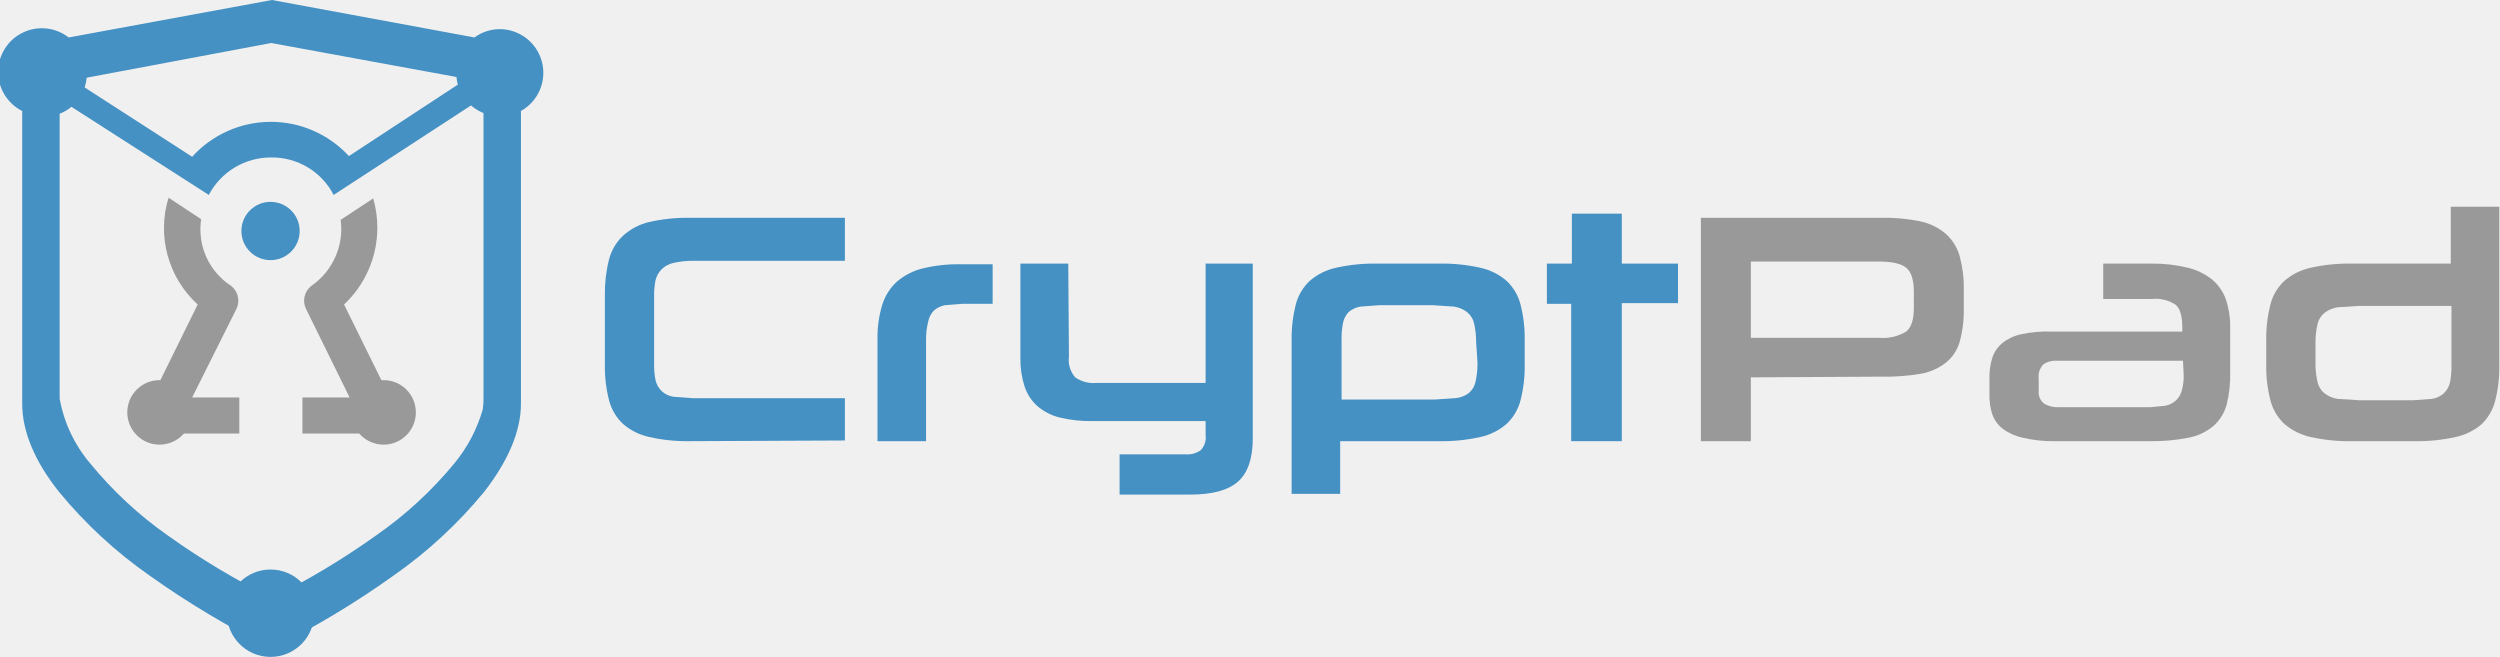
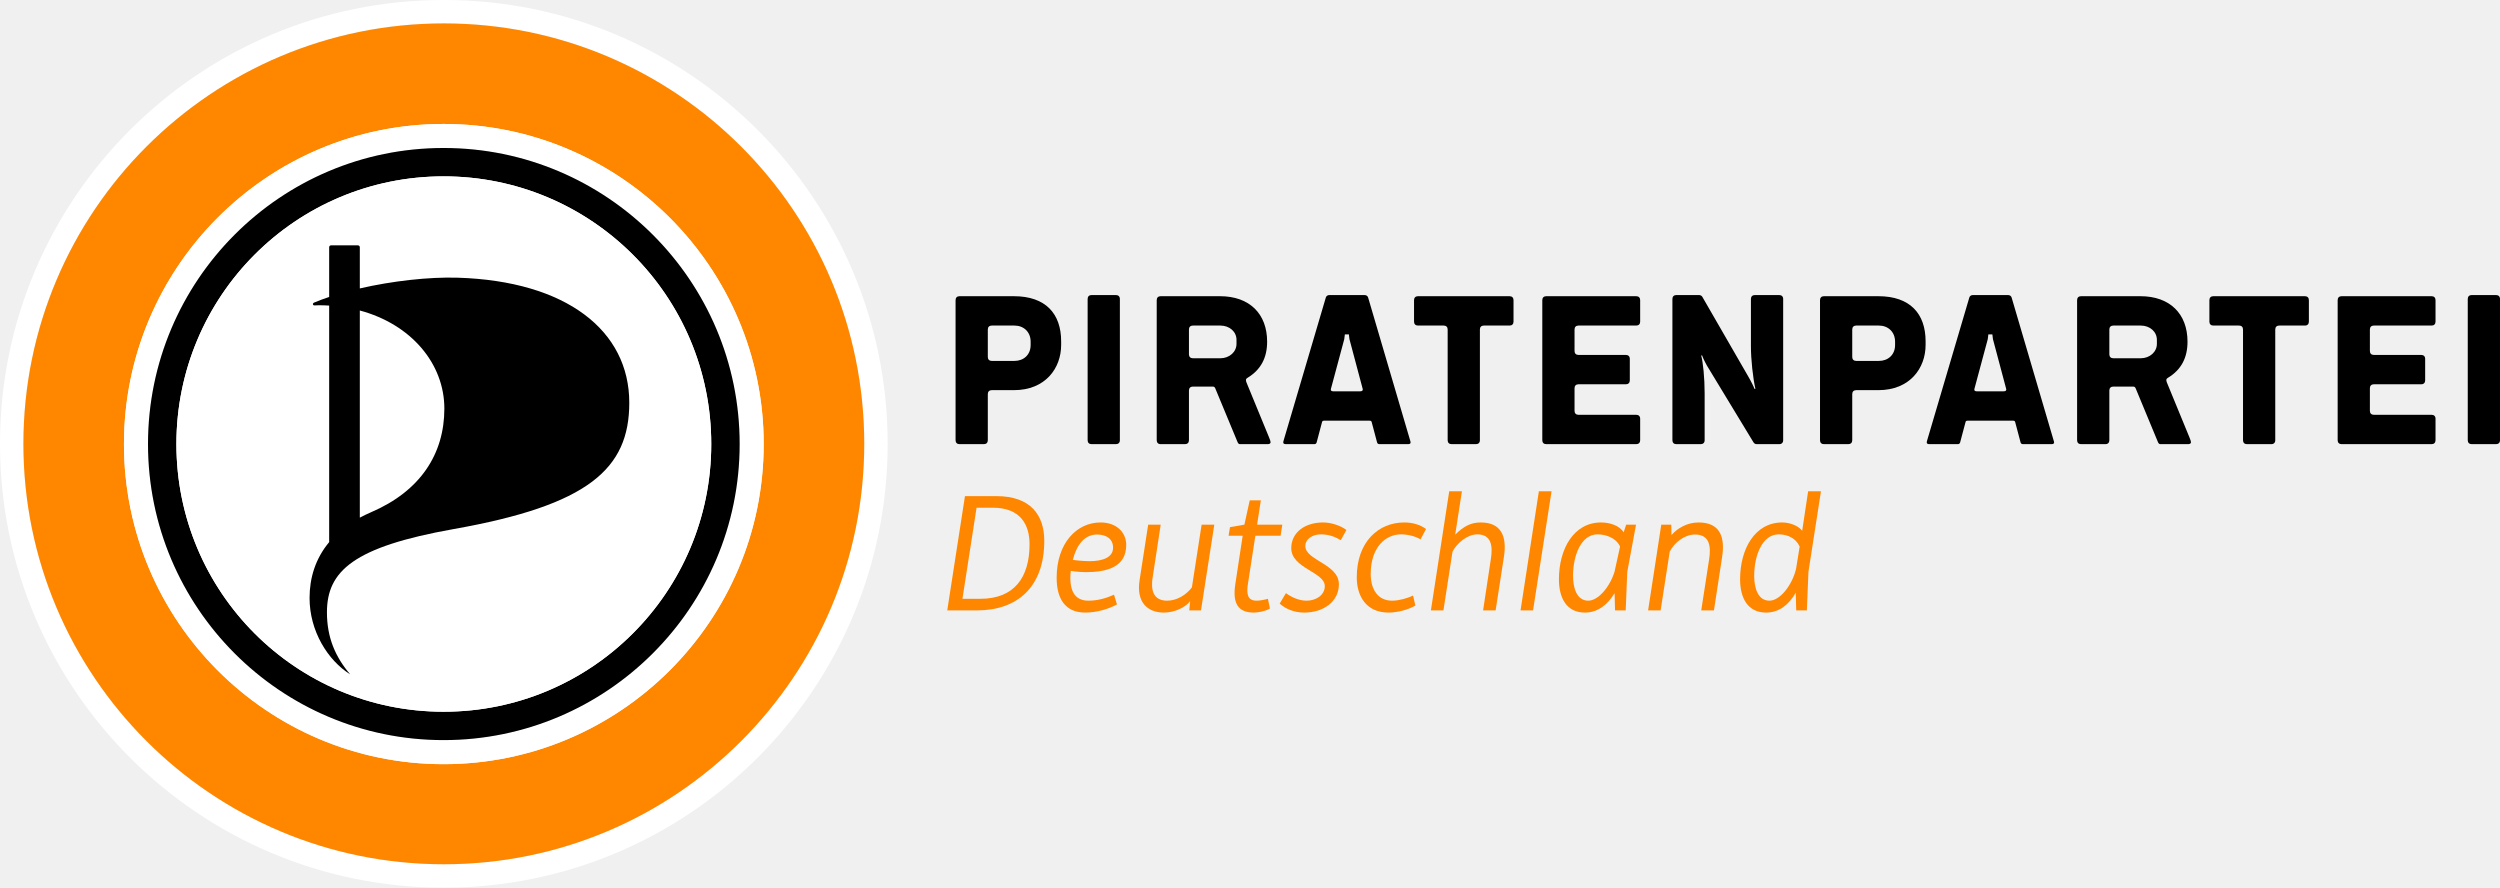
- <svg xmlns="http://www.w3.org/2000/svg" viewBox="0 0 360.4 94.7">
-   <defs>
-     <style>.cls-1{fill:#4591c4}.cls-2{fill:#999}</style>
-   </defs>
-   <g id="Layer_2" data-name="Layer 2">
-     <g id="svg2">
-       <g id="g4845">
-         <path id="path4811" class="cls-1" d="M99.5 63.6a24.8 24.8 0 0 1-5.9-.6 8.5 8.5 0 0 1-3.8-1.9 7.1 7.1 0 0 1-2-3.4 19.4 19.4 0 0 1-.6-5.2v-10a19.4 19.4 0 0 1 .6-5.1 7.1 7.1 0 0 1 2-3.4 8.5 8.5 0 0 1 3.8-2 24.8 24.8 0 0 1 5.9-.6h22.3v6.2h-22a11.8 11.8 0 0 0-2.7.3 3.5 3.5 0 0 0-1.7.9 3.3 3.3 0 0 0-.9 1.6 11.1 11.1 0 0 0-.2 2.5v9.4a11.1 11.1 0 0 0 .2 2.5 3.3 3.3 0 0 0 .9 1.6 3.3 3.3 0 0 0 1.7.8l2.7.2h22v6.1z" />
-         <path id="path4813" class="cls-1" d="M126.5 63.6V48.8a16 16 0 0 1 .7-4.9 7.5 7.5 0 0 1 2.1-3.3 8.9 8.9 0 0 1 3.7-1.9 21.4 21.4 0 0 1 5.5-.6h4.6v5.7h-4.4l-2.5.2a3.3 3.3 0 0 0-1.6.8 3.2 3.2 0 0 0-.8 1.6 10.1 10.1 0 0 0-.3 2.5v14.7z" />
-         <path id="path4815" class="cls-1" d="M154.1 51.4a3.8 3.8 0 0 0 .9 3 4.6 4.6 0 0 0 3.1.8h15.7V38h6.8v25.2q0 4.3-2.1 6.2t-6.9 1.9h-10.2v-5.8h9.6a3.3 3.3 0 0 0 2.1-.6 2.7 2.7 0 0 0 .7-2.2v-2h-16.1a19 19 0 0 1-4.9-.5 7.8 7.8 0 0 1-3.3-1.7 6.5 6.5 0 0 1-1.8-2.8 12.7 12.7 0 0 1-.6-4V38h6.9z" />
-         <path id="path4817" class="cls-1" d="M207.5 38a25.1 25.1 0 0 1 5.9.6 8.5 8.5 0 0 1 3.8 1.9 7.1 7.1 0 0 1 2 3.4 19.7 19.7 0 0 1 .6 5.2v3.4a19.4 19.4 0 0 1-.6 5.2 7.1 7.1 0 0 1-2 3.4 8.5 8.5 0 0 1-3.8 1.9 25.1 25.1 0 0 1-5.9.6h-14.3v7.6h-7V49.1a19.7 19.7 0 0 1 .6-5.2 7.1 7.1 0 0 1 2-3.4 8.6 8.6 0 0 1 3.8-1.9 25.1 25.1 0 0 1 5.9-.6zm5.3 11.3a11.7 11.7 0 0 0-.3-2.7 2.9 2.9 0 0 0-1-1.6 4 4 0 0 0-1.9-.8l-3-.2h-7.8l-2.7.2a3.5 3.5 0 0 0-1.7.8 3.2 3.2 0 0 0-.8 1.6 11.7 11.7 0 0 0-.2 2.6v8.4h13.4l3-.2a3.8 3.8 0 0 0 1.9-.7 2.9 2.9 0 0 0 1-1.6 11.9 11.9 0 0 0 .3-2.8z" />
-         <path id="path4819" class="cls-1" d="M226.5 63.6V43.8H223V38h3.6v-7.2h7.2V38h8.1v5.7h-8.1v19.9z" />
-         <path id="path4821" class="cls-2" d="M252.4 54.4v9.2h-7.2V31.4H271a25.7 25.7 0 0 1 5.8.5 8.4 8.4 0 0 1 3.7 1.8 6.8 6.8 0 0 1 2 3.2 17.1 17.1 0 0 1 .6 4.8v2.8a16.9 16.9 0 0 1-.6 4.8 6 6 0 0 1-2 3 8.3 8.3 0 0 1-3.7 1.6 31.6 31.6 0 0 1-5.9.4zm23.5-12.3q0-2.6-1.1-3.5t-4-.9h-18.4v11h18.5a6.5 6.5 0 0 0 3.9-.9q1.1-.9 1.1-3.4z" />
-         <path id="path4823" class="cls-2" d="M296.2 63.6a18.4 18.4 0 0 1-4.6-.5 7.4 7.4 0 0 1-2.9-1.3 4.6 4.6 0 0 1-1.5-2.1 8.7 8.7 0 0 1-.4-2.8v-2.4a9.3 9.3 0 0 1 .4-2.9 4.7 4.7 0 0 1 1.4-2.1 6.5 6.5 0 0 1 2.7-1.3 17.7 17.7 0 0 1 4.4-.4h18.9v-.6q0-2.5-1-3.3a5.3 5.3 0 0 0-3.4-.8h-7V38h7a20.7 20.7 0 0 1 5.2.6 8.9 8.9 0 0 1 3.5 1.7 6.7 6.7 0 0 1 2 2.9 12.5 12.5 0 0 1 .6 4.2v6.2a17.2 17.2 0 0 1-.5 4.7 6.3 6.3 0 0 1-1.9 3.1 7.9 7.9 0 0 1-3.6 1.7 26.8 26.8 0 0 1-5.6.5zM314.7 52h-18.2a3.1 3.1 0 0 0-1.9.5 2.5 2.5 0 0 0-.7 2.1v1.7a2.1 2.1 0 0 0 .8 1.9 3.7 3.7 0 0 0 2.1.5H310l2.1-.2a3.2 3.2 0 0 0 1.5-.7 3 3 0 0 0 .9-1.4 7.8 7.8 0 0 0 .3-2.3z" />
-         <path id="path4825" class="cls-2" d="M339.1 63.6a25.4 25.4 0 0 1-6-.6 8.6 8.6 0 0 1-3.8-1.9 7.1 7.1 0 0 1-2-3.4 19.4 19.4 0 0 1-.6-5.2v-3.4a19.7 19.7 0 0 1 .6-5.2 7.1 7.1 0 0 1 2-3.4 8.6 8.6 0 0 1 3.8-1.9 25.4 25.4 0 0 1 6-.6h14.2v-8.2h7v22.8a19.4 19.4 0 0 1-.6 5.2 7.1 7.1 0 0 1-2 3.4A8.5 8.5 0 0 1 354 63a25.1 25.1 0 0 1-5.9.6zm-5.3-11.2a11.7 11.7 0 0 0 .3 2.7 2.9 2.9 0 0 0 1 1.6 4 4 0 0 0 1.9.8l3.1.2h7.8l2.7-.2a3.3 3.3 0 0 0 1.7-.8 3.2 3.2 0 0 0 .9-1.6 11.9 11.9 0 0 0 .2-2.6v-8.4H340l-3 .2a4 4 0 0 0-1.9.8 2.9 2.9 0 0 0-1 1.6 11.7 11.7 0 0 0-.3 2.7z" />
-         <path id="path4827" class="cls-1" d="M39.2 0L9.9 5.4A6.3 6.3 0 1 0 3.2 16v42.2c0 4 1.8 8.3 5.3 12.7A65.5 65.5 0 0 0 21.6 83a128.2 128.2 0 0 0 17.6 10.5A128.1 128.1 0 0 0 56.7 83a65.4 65.4 0 0 0 13.1-12.1c3.5-4.5 5.3-8.8 5.3-12.7V16A6.3 6.3 0 0 0 72 4.2a6.2 6.2 0 0 0-3.6 1.2zm-.1 6.2l26.7 4.9a5.9 5.9 0 0 0 .2 1.1L50.3 22.5a15.3 15.3 0 0 0-22.6.1l-15.5-10a6.3 6.3 0 0 0 .3-1.4zm28.8 9a6.5 6.5 0 0 0 1.8 1.1v41a10.4 10.4 0 0 1-.1 1.7 21.5 21.5 0 0 1-4.1 7.8 56.1 56.1 0 0 1-11.3 10.4 110.6 110.6 0 0 1-15 9 110.8 110.8 0 0 1-15-9A55.8 55.8 0 0 1 13 66.8a19.8 19.8 0 0 1-4.4-9.3V16.4a6.3 6.3 0 0 0 1.7-1l19.8 12.7a10.1 10.1 0 0 1 9-5.4 10 10 0 0 1 9 5.4z" />
-         <g id="g4829">
-           <path id="path4831" class="cls-2" d="M23 54.8a4.6 4.6 0 1 0 0 9.3 4.6 4.6 0 0 0 0-9.3z" />
-           <path id="path4833" class="cls-2" d="M24.3 28.5a14.9 14.9 0 0 0 4.2 15.4l-7.3 14.8a2.8 2.8 0 0 0 2.3 3.8h11v-5.2h-6.8l6.4-12.8a2.7 2.7 0 0 0-.8-3.3 9.7 9.7 0 0 1-4.3-9.6z" />
-         </g>
-         <g id="g4835">
-           <path id="path4837" class="cls-2" d="M55.3 54.8a4.6 4.6 0 1 0 0 9.3 4.6 4.6 0 0 0 0-9.3z" />
-           <path id="path4839" class="cls-2" d="M53.8 28.6l-4.7 3.1a10.2 10.2 0 0 1 .1 1.2 10 10 0 0 1-4.3 8.3 2.7 2.7 0 0 0-.8 3.3l6.3 12.8h-6.8v5.2h11a2.8 2.8 0 0 0 2.3-3.8l-7.3-14.8a15.2 15.2 0 0 0 4.8-11 15.3 15.3 0 0 0-.6-4.3z" />
-         </g>
-         <path id="path4841" class="cls-1" d="M43.2 33.3a4.2 4.2 0 1 1-4.2-4.2 4.2 4.2 0 0 1 4.2 4.2z" />
-         <path id="path4843" class="cls-1" d="M45.3 88.4a6.3 6.3 0 1 1-6.3-6.3 6.3 6.3 0 0 1 6.3 6.3z" />
-       </g>
+ <svg xmlns="http://www.w3.org/2000/svg" viewBox="0 0 1793.875 636.938" height="636.938" width="1793.875" xml:space="preserve" id="svg2" version="1.1">
+   <defs id="defs6" />
+   <g transform="matrix(1.25,0,0,-1.25,0,636.9375)" id="g10">
+     <g transform="scale(0.1)" id="g12">
+       <path id="path14" style="fill:#ffffff;fill-opacity:1;fill-rule:nonzero;stroke:none" d="m 2547.69,134.332 c -1332.8,0 -2413.315,1080.548 -2413.315,2413.478 0,1332.85 1080.515,2413.31 2413.315,2413.31 1332.95,0 2413.41,-1080.46 2413.41,-2413.31 0,-1332.93 -1080.46,-2413.478 -2413.41,-2413.478 m 0,4961.208 C 1140.68,5095.54 -0.004,3954.82 -0.004,2547.81 -0.004,1140.72 1140.68,-0.008 2547.69,-0.008 3954.93,-0.008 5095.5,1140.72 5095.5,2547.81 c 0,1407.01 -1140.57,2547.73 -2547.81,2547.73" />
+       <path id="path16" style="fill:#ff8700;fill-opacity:1;fill-rule:nonzero;stroke:none" d="m 2546.38,708.902 c -1013.58,0 -1834.821,823.998 -1834.821,1837.508 0,1013.68 821.241,1837.58 1834.821,1837.58 1013.45,0 1837.57,-824.08 1837.57,-1837.58 0,-1013.51 -824.12,-1837.508 -1837.57,-1837.508 m 1.31,4252.218 C 1214.9,4961.12 134.379,3880.66 134.379,2547.81 134.379,1214.88 1214.9,134.332 2547.69,134.332 c 1332.96,0 2413.41,1080.548 2413.41,2413.478 0,1332.85 -1080.45,2413.31 -2413.41,2413.31" />
+       <path id="path18" style="fill:#ffffff;fill-opacity:1;fill-rule:nonzero;stroke:none" d="m 2546.38,847.027 c -937.39,0 -1696.763,762.053 -1696.763,1699.383 0,937.6 759.373,1699.57 1696.763,1699.57 937.31,0 1699.52,-762.14 1699.52,-1699.57 0,-937.33 -762.21,-1699.383 -1699.52,-1699.383 m 0,3536.963 c -1013.58,0 -1834.821,-823.9 -1834.821,-1837.58 0,-1013.5 821.241,-1837.512 1834.821,-1837.512 1013.45,0 1837.57,824.012 1837.57,1837.512 0,1013.51 -824.12,1837.58 -1837.57,1837.58" />
+       <path id="path20" style="fill:#000000;fill-opacity:1;fill-rule:nonzero;stroke:none" d="m 2546.38,4245.98 c -937.39,0 -1696.763,-761.97 -1696.763,-1699.57 0,-937.33 759.373,-1699.383 1696.763,-1699.383 937.31,0 1699.52,762.053 1699.52,1699.383 0,937.43 -762.21,1699.57 -1699.52,1699.57 m 0.08,-162.88 c 849.25,0 1536.46,-687.48 1536.46,-1536.69 0,-849.13 -687.21,-1536.51 -1536.46,-1536.51 -849,0 -1533.88,687.38 -1533.88,1536.51 0,849.21 684.88,1536.69 1533.88,1536.69" />
+       <path id="path22" style="fill:#ffffff;fill-opacity:1;fill-rule:nonzero;stroke:none" d="m 2546.46,4083.1 c -849,0 -1533.89,-687.48 -1533.89,-1536.68 0,-849.14 684.89,-1536.52 1533.89,-1536.52 849.25,0 1536.46,687.38 1536.46,1536.52 0,849.2 -687.21,1536.68 -1536.46,1536.68" />
+       <path id="path24" style="fill:#000000;fill-opacity:1;fill-rule:nonzero;stroke:none" d="m 2627.77,3501.4 c 622.59,-19.32 984.57,-302.57 984.57,-718.05 0,-379.8 -234.82,-587.67 -1007.63,-724.8 -575.62,-102.26 -727.94,-241.08 -727.94,-478.11 0,-145.23 48.53,-256.46 133.48,-356.09 -129.3,81.19 -233.23,248.83 -233.23,438.58 0,116.58 34.44,227.12 112.55,320.58 v 1357.83 c -19.21,1.22 -38.61,1.83 -58.48,1.83 -8.61,0 -17,-0.35 -25.2,-0.87 -10.5,-0.7 -13.75,11.5 -2.73,16.26 26.66,11.15 55.57,22.13 86.41,32.49 v 285.36 c 0,5.89 4.66,10.63 10.54,10.63 h 154.78 c 5.77,0 10.59,-4.74 10.59,-10.63 v -236.58 c 184.91,42.43 396.27,66.77 562.29,61.57 M 2065.48,2123.83 c 20.98,11.42 43.45,22.13 66.95,32.32 279.87,120.63 418.37,332.72 418.37,593.75 0,258.81 -191.25,484.34 -485.32,563.22" />
+       <path id="path26" style="fill:#ff8700;fill-opacity:1;fill-rule:nonzero;stroke:none" d="m 5605.85,2181.02 -81,-522.83 h 102.57 c 197.11,0 282.6,125.11 282.6,313.11 0,114.3 -54.04,209.72 -210.6,209.72 z m -66.6,66.59 h 180 c 198.83,0 275.32,-110.7 275.32,-256.44 0,-269.11 -158.36,-399.57 -386.03,-399.57 h -170.98" />
+       <path id="path28" style="fill:#ff8700;fill-opacity:1;fill-rule:nonzero;stroke:none" d="m 6254.49,1874.14 c 73.82,0 134.98,20.73 134.98,77.4 0,50.43 -38.69,75.55 -91.76,75.55 -72.01,0 -116.96,-58.42 -139.47,-145.74 0,0 54.85,-7.21 96.25,-7.21 m -25.16,-295.12 c -116.99,0 -163.77,82.78 -163.77,199.79 0,197.95 114.24,317.62 251.91,317.62 90.89,0 147.59,-55.81 147.59,-129.59 0,-129.59 -116.96,-155.69 -232.14,-155.69 -44.08,0 -86.4,7.21 -86.4,7.21 -10.83,-106.13 17.08,-170.98 101.7,-170.98 52.17,0 99.88,13.54 146.66,34.18 l 17.1,-55.8 c -46.77,-25.12 -113.4,-46.74 -182.65,-46.74" />
+       <path id="path30" style="fill:#ff8700;fill-opacity:1;fill-rule:nonzero;stroke:none" d="m 6826.71,1591.6 5.4,53.14 c -27.91,-36.9 -90.89,-65.72 -151.21,-65.72 -95.35,0 -158.36,61.16 -139.47,184.51 l 49.52,320.32 h 72 l -46.81,-306.88 c -13.51,-90.84 20.71,-129.59 83.71,-129.59 56.64,0 110.66,34.18 142.12,76.52 l 55.8,359.95 h 72.88 l -76.47,-492.25" />
+       <path id="path32" style="fill:#ff8700;fill-opacity:1;fill-rule:nonzero;stroke:none" d="m 7289.96,1602.4 c -25.17,-15.29 -65.66,-23.38 -92.68,-23.38 -93.57,0 -122.36,56.68 -106.19,162.9 l 42.32,278.06 h -81 l 8.12,49.46 82.77,14.41 30.61,139.43 h 63.87 l -21.57,-139.43 h 144.87 l -9.93,-63.87 H 7206.28 L 7164,1746.4 c -9.9,-61.25 -2.71,-99.02 49.5,-99.02 18,0 47.7,5.45 64.78,10.81" />
+       <path id="path34" style="fill:#ff8700;fill-opacity:1;fill-rule:nonzero;stroke:none" d="m 7696.63,1994.76 c -33.28,19.78 -69.29,33.3 -115.19,33.3 -44.08,0 -88.2,-24.34 -88.2,-67.48 0,-81.87 192.59,-102.62 192.59,-218.66 0,-100.77 -89.99,-162.9 -198.86,-162.9 -53.98,0 -103.47,18.03 -141.25,51.33 l 35.96,60.25 c 35.1,-25.22 76.46,-43.22 118.78,-43.22 54.92,0 104.37,32.42 104.37,83.73 0,80.99 -192.55,101.65 -192.55,217.71 0,90.05 78.31,147.6 182.66,147.6 49.51,0 103.5,-19.77 134.06,-43.23" />
+       <path id="path36" style="fill:#ff8700;fill-opacity:1;fill-rule:nonzero;stroke:none" d="m 8154.54,1999.25 c -29.66,18.02 -72.88,28.81 -113.37,28.81 -83.68,0 -172.75,-70.2 -172.75,-227.72 0,-88.12 41.39,-152.96 122.35,-152.96 37.78,0 87.31,12.66 120.59,29.71 l 13.52,-57.57 c -38.72,-23.43 -102.6,-40.5 -153.93,-40.5 -130.45,0 -182.62,97.18 -182.62,202.44 0,204.25 125.04,314.97 272.64,314.97 46.8,0 91.79,-12.59 125.07,-37.79" />
+       <path id="path38" style="fill:#ff8700;fill-opacity:1;fill-rule:nonzero;stroke:none" d="m 8585.47,1591.6 h -71.93 l 44.05,291.6 c 13.52,79.14 2.72,144.86 -77.36,144.86 -58.49,0 -117.9,-52.18 -142.2,-99.01 l -52.17,-337.45 h -72 l 105.28,683.87 h 72.87 l -38.68,-249.25 c 49.48,49.56 91.8,70.2 146.69,70.2 118.73,0 151.18,-81.01 133.16,-197.07" />
+       <path id="path40" style="fill:#ff8700;fill-opacity:1;fill-rule:nonzero;stroke:none" d="m 8833.72,2275.46 h 72.87 L 8800.4,1591.59 h -71.96" />
+       <path id="path42" style="fill:#ff8700;fill-opacity:1;fill-rule:nonzero;stroke:none" d="m 9268.31,1814.74 31.47,143.13 c -21.61,47.69 -77.41,70.19 -129.58,70.19 -93.57,0 -140.34,-120.62 -140.34,-238.44 0,-69.31 21.58,-142.24 87.3,-142.24 57.58,0 125.05,80.12 151.15,167.36 m 0,-124.14 c -38.72,-64.84 -95.39,-111.58 -170.07,-111.58 -107.07,0 -149.41,85.49 -149.41,190.74 0,174.57 84.62,326.66 242.08,326.66 48.61,0 105.28,-17.05 129.57,-56.68 l 14.39,44.1 h 56.7 l -50.39,-270.86 -9.02,-221.38 h -61.14" />
+       <path id="path44" style="fill:#ff8700;fill-opacity:1;fill-rule:nonzero;stroke:none" d="m 9765.77,1591.6 45.03,291.6 c 12.58,79.14 1.81,143.89 -81,143.89 -60.29,0 -117.86,-45.86 -144.87,-98.04 l -52.21,-337.45 h -71.96 l 75.59,492.25 h 57.57 l 0.87,-60.27 c 32.44,38.66 89.09,72.84 155.72,72.84 121.48,0 153.86,-81.01 134.94,-199.8 l -46.74,-305.02" />
+       <path id="path46" style="fill:#ff8700;fill-opacity:1;fill-rule:nonzero;stroke:none" d="m 10310.1,1830.04 20.7,127.83 c -21.6,47.7 -68.4,70.2 -120.6,70.2 -93.6,0 -140.4,-120.63 -140.4,-238.44 0,-69.33 21.6,-142.25 87.3,-142.25 61.2,0 130.5,89.08 153,182.66 m -1.8,-136.72 c -37.8,-66.59 -93.6,-114.3 -170.1,-114.3 -107,0 -149.37,85.49 -149.37,190.75 0,174.57 84.57,326.66 242.07,326.66 43.2,0 92.7,-18.89 114.3,-47.72 l 34.2,226.75 h 73.7 l -71.9,-462.48 -9.1,-221.38 h -61.1" />
+       <path id="path48" style="fill:#000000;fill-opacity:1;fill-rule:nonzero;stroke:none" d="m 5823.75,3023.73 c 52.22,0 92.53,35.03 92.53,91.21 v 19.17 c 0,56.17 -40.31,92.53 -92.53,92.53 h -130.86 c -13.88,0 -22.47,-8.6 -22.47,-22.47 V 3046.2 c 0,-13.88 8.59,-22.47 22.47,-22.47 z m -315.92,-477.86 c -13.88,0 -22.47,8.6 -22.47,22.47 v 804.36 c 0,13.88 8.59,22.48 22.47,22.48 h 312.61 c 181.1,0 270.99,-99.8 270.99,-259.09 v -20.49 c 0,-133.51 -89.89,-259.75 -271.64,-259.75 h -126.9 c -13.88,0 -22.47,-8.59 -22.47,-22.47 v -265.04 c 0,-13.87 -8.59,-22.47 -22.48,-22.47" />
+       <path id="path50" style="fill:#000000;fill-opacity:1;fill-rule:nonzero;stroke:none" d="m 6243.44,2568.35 v 810.97 c 0,13.87 8.59,22.47 22.47,22.47 h 140.11 c 13.88,0 22.48,-8.6 22.48,-22.47 v -810.97 c 0,-13.89 -8.6,-22.47 -22.48,-22.47 h -140.11 c -13.88,0 -22.47,8.58 -22.47,22.47" />
+       <path id="path52" style="fill:#000000;fill-opacity:1;fill-rule:nonzero;stroke:none" d="m 7098.02,3121.55 v 23.13 c 0,46.93 -40.32,81.96 -92.54,81.96 h -157.96 c -13.88,0 -22.47,-8.6 -22.47,-22.47 V 3061.4 c 0,-13.87 8.59,-22.46 22.47,-22.46 h 157.96 c 50.9,0 92.54,35.69 92.54,82.61 M 6640,2568.35 v 804.35 c 0,13.88 8.59,22.48 22.46,22.48 h 341.04 c 169.2,0 270.32,-101.13 270.32,-261.07 0,-91.87 -35.69,-160.61 -111.69,-206.87 -6.61,-3.97 -9.92,-7.94 -9.92,-13.22 0,-5.29 1.33,-9.26 3.31,-14.54 l 129.54,-315.27 c 5.94,-13.88 8.59,-22.47 8.59,-27.75 0,-5.3 -5.29,-10.58 -15.86,-10.58 h -159.95 c -5.28,0 -9.91,3.31 -13.21,10.58 l -128.88,310.63 c -2.64,6.62 -7.94,9.25 -13.89,9.25 h -114.34 c -13.88,0 -22.47,-8.59 -22.47,-22.47 v -285.52 c 0,-13.88 -8.59,-22.47 -22.46,-22.47 h -140.13 c -13.87,0 -22.46,8.59 -22.46,22.47" />
+       <path id="path54" style="fill:#000000;fill-opacity:1;fill-rule:nonzero;stroke:none" d="m 7808.51,2849.25 c 11.89,0 15.86,5.29 13.89,13.88 l -76.02,285.51 -3.3,27.11 h -23.12 l -3.32,-27.11 -76.67,-285.51 c -1.99,-8.59 1.32,-13.88 13.23,-13.88 z m -204.23,-168.54 c -10.57,0 -13.21,-1.32 -15.2,-7.92 l -31.06,-116.99 c -1.98,-6.6 -6.61,-9.92 -13.23,-9.92 h -163.24 c -9.92,0 -15.21,3.32 -15.21,9.92 0,3.29 1.32,9.25 2.64,12.54 0.67,2 241.9,819.57 241.9,819.57 2.65,9.25 11.24,13.88 21.17,13.88 h 200.26 c 9.9,0 18.49,-4.63 21.14,-13.88 l 242.56,-824.86 c 1.33,-3.96 1.33,-5.26 1.33,-7.25 0,-6.6 -4.63,-9.92 -14.54,-9.92 h -163.92 c -7.26,0 -11.89,3.32 -13.87,9.92 l -31.07,116.99 c -1.98,6.6 -5.28,7.92 -15.2,7.92" />
+       <path id="path56" style="fill:#000000;fill-opacity:1;fill-rule:nonzero;stroke:none" d="m 8310.15,2568.35 v 635.83 c 0,13.87 -8.59,22.46 -22.47,22.46 h -148.05 c -13.88,0 -22.47,8.59 -22.47,22.47 v 123.6 c 0,13.88 8.59,22.47 22.47,22.47 h 526.11 c 13.87,0 22.46,-8.59 22.46,-22.47 v -123.6 c 0,-13.88 -8.59,-22.47 -22.46,-22.47 h -148.07 c -13.87,0 -22.45,-8.59 -22.45,-22.46 v -635.83 c 0,-13.89 -8.6,-22.47 -22.48,-22.47 h -140.13 c -13.87,0 -22.46,8.58 -22.46,22.47" />
+       <path id="path58" style="fill:#000000;fill-opacity:1;fill-rule:nonzero;stroke:none" d="m 8875.9,2545.88 c -13.88,0 -22.47,8.58 -22.47,22.46 v 804.36 c 0,13.89 8.59,22.48 22.47,22.48 h 516.85 c 13.87,0 22.48,-8.59 22.48,-22.48 v -123.59 c 0,-13.88 -8.61,-22.47 -22.48,-22.47 h -331.79 c -13.88,0 -22.47,-8.59 -22.47,-22.46 v -123.61 c 0,-13.87 8.59,-22.48 22.47,-22.48 h 272.3 c 13.88,0 22.48,-8.59 22.48,-22.45 v -123.6 c 0,-13.88 -8.6,-22.49 -22.48,-22.49 h -272.3 c -13.88,0 -22.47,-8.59 -22.47,-22.46 v -130.2 c 0,-13.89 8.59,-22.48 22.47,-22.48 h 331.79 c 13.87,0 22.48,-8.59 22.48,-22.46 v -123.61 c 0,-13.88 -8.61,-22.46 -22.48,-22.46" />
+       <path id="path60" style="fill:#000000;fill-opacity:1;fill-rule:nonzero;stroke:none" d="m 9600.27,2568.35 v 810.97 c 0,13.87 8.59,22.47 22.48,22.47 h 129.52 c 8.61,0 15.21,-3.31 19.18,-9.26 l 263.75,-457.36 c 15.8,-26.44 33.7,-63.46 36.3,-72.04 h 5.3 c -14.5,63.45 -25.8,169.85 -25.8,244.55 v 271.64 c 0,13.87 8.6,22.47 22.5,22.47 h 140.1 c 13.9,0 22.5,-8.6 22.5,-22.47 v -810.97 c 0,-13.89 -8.6,-22.47 -22.5,-22.47 h -128.2 c -8.6,0 -14.5,2.65 -19.8,10.58 l -267.06,440.18 c -15.86,28.41 -27.75,55.52 -27.75,58.16 h -5.29 c 10.57,-37.68 19.82,-129.55 19.82,-216.13 v -270.32 c 0,-13.89 -8.59,-22.47 -22.46,-22.47 h -140.11 c -13.89,0 -22.48,8.58 -22.48,22.47" />
+       <path id="path62" style="fill:#000000;fill-opacity:1;fill-rule:nonzero;stroke:none" d="m 10786,3023.73 c 52.2,0 92.5,35.03 92.5,91.21 v 19.17 c 0,56.17 -40.3,92.53 -92.5,92.53 h -130.9 c -13.9,0 -22.5,-8.6 -22.5,-22.47 V 3046.2 c 0,-13.88 8.6,-22.47 22.5,-22.47 z m -316,-477.86 c -13.8,0 -22.4,8.6 -22.4,22.47 v 804.36 c 0,13.88 8.6,22.48 22.4,22.48 h 312.7 c 181.1,0 271,-99.8 271,-259.09 v -20.49 c 0,-133.51 -89.9,-259.75 -271.7,-259.75 h -126.9 c -13.9,0 -22.5,-8.59 -22.5,-22.47 v -265.04 c 0,-13.87 -8.6,-22.47 -22.4,-22.47" />
+       <path id="path64" style="fill:#000000;fill-opacity:1;fill-rule:nonzero;stroke:none" d="m 11502.4,2849.25 c 11.9,0 15.9,5.29 13.9,13.88 l -76,285.51 -3.3,27.11 h -23.1 l -3.3,-27.11 -76.7,-285.51 c -2,-8.59 1.3,-13.88 13.2,-13.88 z m -204.2,-168.54 c -10.6,0 -13.2,-1.32 -15.2,-7.92 l -31.1,-116.99 c -2,-6.6 -6.6,-9.92 -13.2,-9.92 h -163.2 c -10,0 -15.2,3.32 -15.2,9.92 0,3.29 1.3,9.25 2.6,12.54 0.7,2 241.9,819.57 241.9,819.57 2.6,9.25 11.2,13.88 21.2,13.88 h 200.2 c 9.9,0 18.5,-4.63 21.2,-13.88 l 242.5,-824.86 c 1.4,-3.96 1.4,-5.26 1.4,-7.25 0,-6.6 -4.7,-9.92 -14.6,-9.92 h -163.9 c -7.3,0 -11.9,3.32 -13.9,9.92 l -31,116.99 c -2,6.6 -5.3,7.92 -15.3,7.92" />
+       <path id="path66" style="fill:#000000;fill-opacity:1;fill-rule:nonzero;stroke:none" d="m 12381.4,3121.55 v 23.13 c 0,46.93 -40.3,81.96 -92.5,81.96 h -158 c -13.8,0 -22.4,-8.6 -22.4,-22.47 V 3061.4 c 0,-13.87 8.6,-22.46 22.4,-22.46 h 158 c 50.9,0 92.5,35.69 92.5,82.61 m -458,-553.2 v 804.35 c 0,13.88 8.6,22.48 22.5,22.48 h 341 c 169.2,0 270.3,-101.13 270.3,-261.07 0,-91.87 -35.6,-160.61 -111.6,-206.87 -6.7,-3.97 -10,-7.94 -10,-13.22 0,-5.29 1.4,-9.26 3.3,-14.54 l 129.6,-315.27 c 5.9,-13.88 8.6,-22.47 8.6,-27.75 0,-5.3 -5.3,-10.58 -15.9,-10.58 h -159.9 c -5.3,0 -9.9,3.31 -13.3,10.58 l -128.8,310.63 c -2.7,6.62 -8,9.25 -13.9,9.25 h -114.4 c -13.8,0 -22.4,-8.59 -22.4,-22.47 v -285.52 c 0,-13.88 -8.6,-22.47 -22.5,-22.47 h -140.1 c -13.9,0 -22.5,8.59 -22.5,22.47" />
+       <path id="path68" style="fill:#000000;fill-opacity:1;fill-rule:nonzero;stroke:none" d="m 12875.8,2568.35 v 635.83 c 0,13.87 -8.6,22.46 -22.5,22.46 h -148 c -13.9,0 -22.5,8.59 -22.5,22.47 v 123.6 c 0,13.88 8.6,22.47 22.5,22.47 h 526.1 c 13.9,0 22.5,-8.59 22.5,-22.47 v -123.6 c 0,-13.88 -8.6,-22.47 -22.5,-22.47 h -148.1 c -13.8,0 -22.4,-8.59 -22.4,-22.46 v -635.83 c 0,-13.89 -8.6,-22.47 -22.5,-22.47 h -140.1 c -13.9,0 -22.5,8.58 -22.5,22.47" />
+       <path id="path70" style="fill:#000000;fill-opacity:1;fill-rule:nonzero;stroke:none" d="m 13441.6,2545.88 c -13.9,0 -22.5,8.58 -22.5,22.46 v 804.36 c 0,13.89 8.6,22.48 22.5,22.48 h 516.8 c 13.9,0 22.5,-8.59 22.5,-22.48 v -123.59 c 0,-13.88 -8.6,-22.47 -22.5,-22.47 h -331.8 c -13.9,0 -22.5,-8.59 -22.5,-22.46 v -123.61 c 0,-13.87 8.6,-22.48 22.5,-22.48 h 272.3 c 13.9,0 22.5,-8.59 22.5,-22.45 v -123.6 c 0,-13.88 -8.6,-22.49 -22.5,-22.49 h -272.3 c -13.9,0 -22.5,-8.59 -22.5,-22.46 v -130.2 c 0,-13.89 8.6,-22.48 22.5,-22.48 h 331.8 c 13.9,0 22.5,-8.59 22.5,-22.46 v -123.61 c 0,-13.88 -8.6,-22.46 -22.5,-22.46" />
+       <path id="path72" style="fill:#000000;fill-opacity:1;fill-rule:nonzero;stroke:none" d="m 14165.9,2568.35 v 810.97 c 0,13.87 8.6,22.47 22.5,22.47 h 140.1 c 13.9,0 22.5,-8.6 22.5,-22.47 v -810.97 c 0,-13.89 -8.6,-22.47 -22.5,-22.47 h -140.1 c -13.9,0 -22.5,8.58 -22.5,22.47" />
    </g>
  </g>
</svg>
